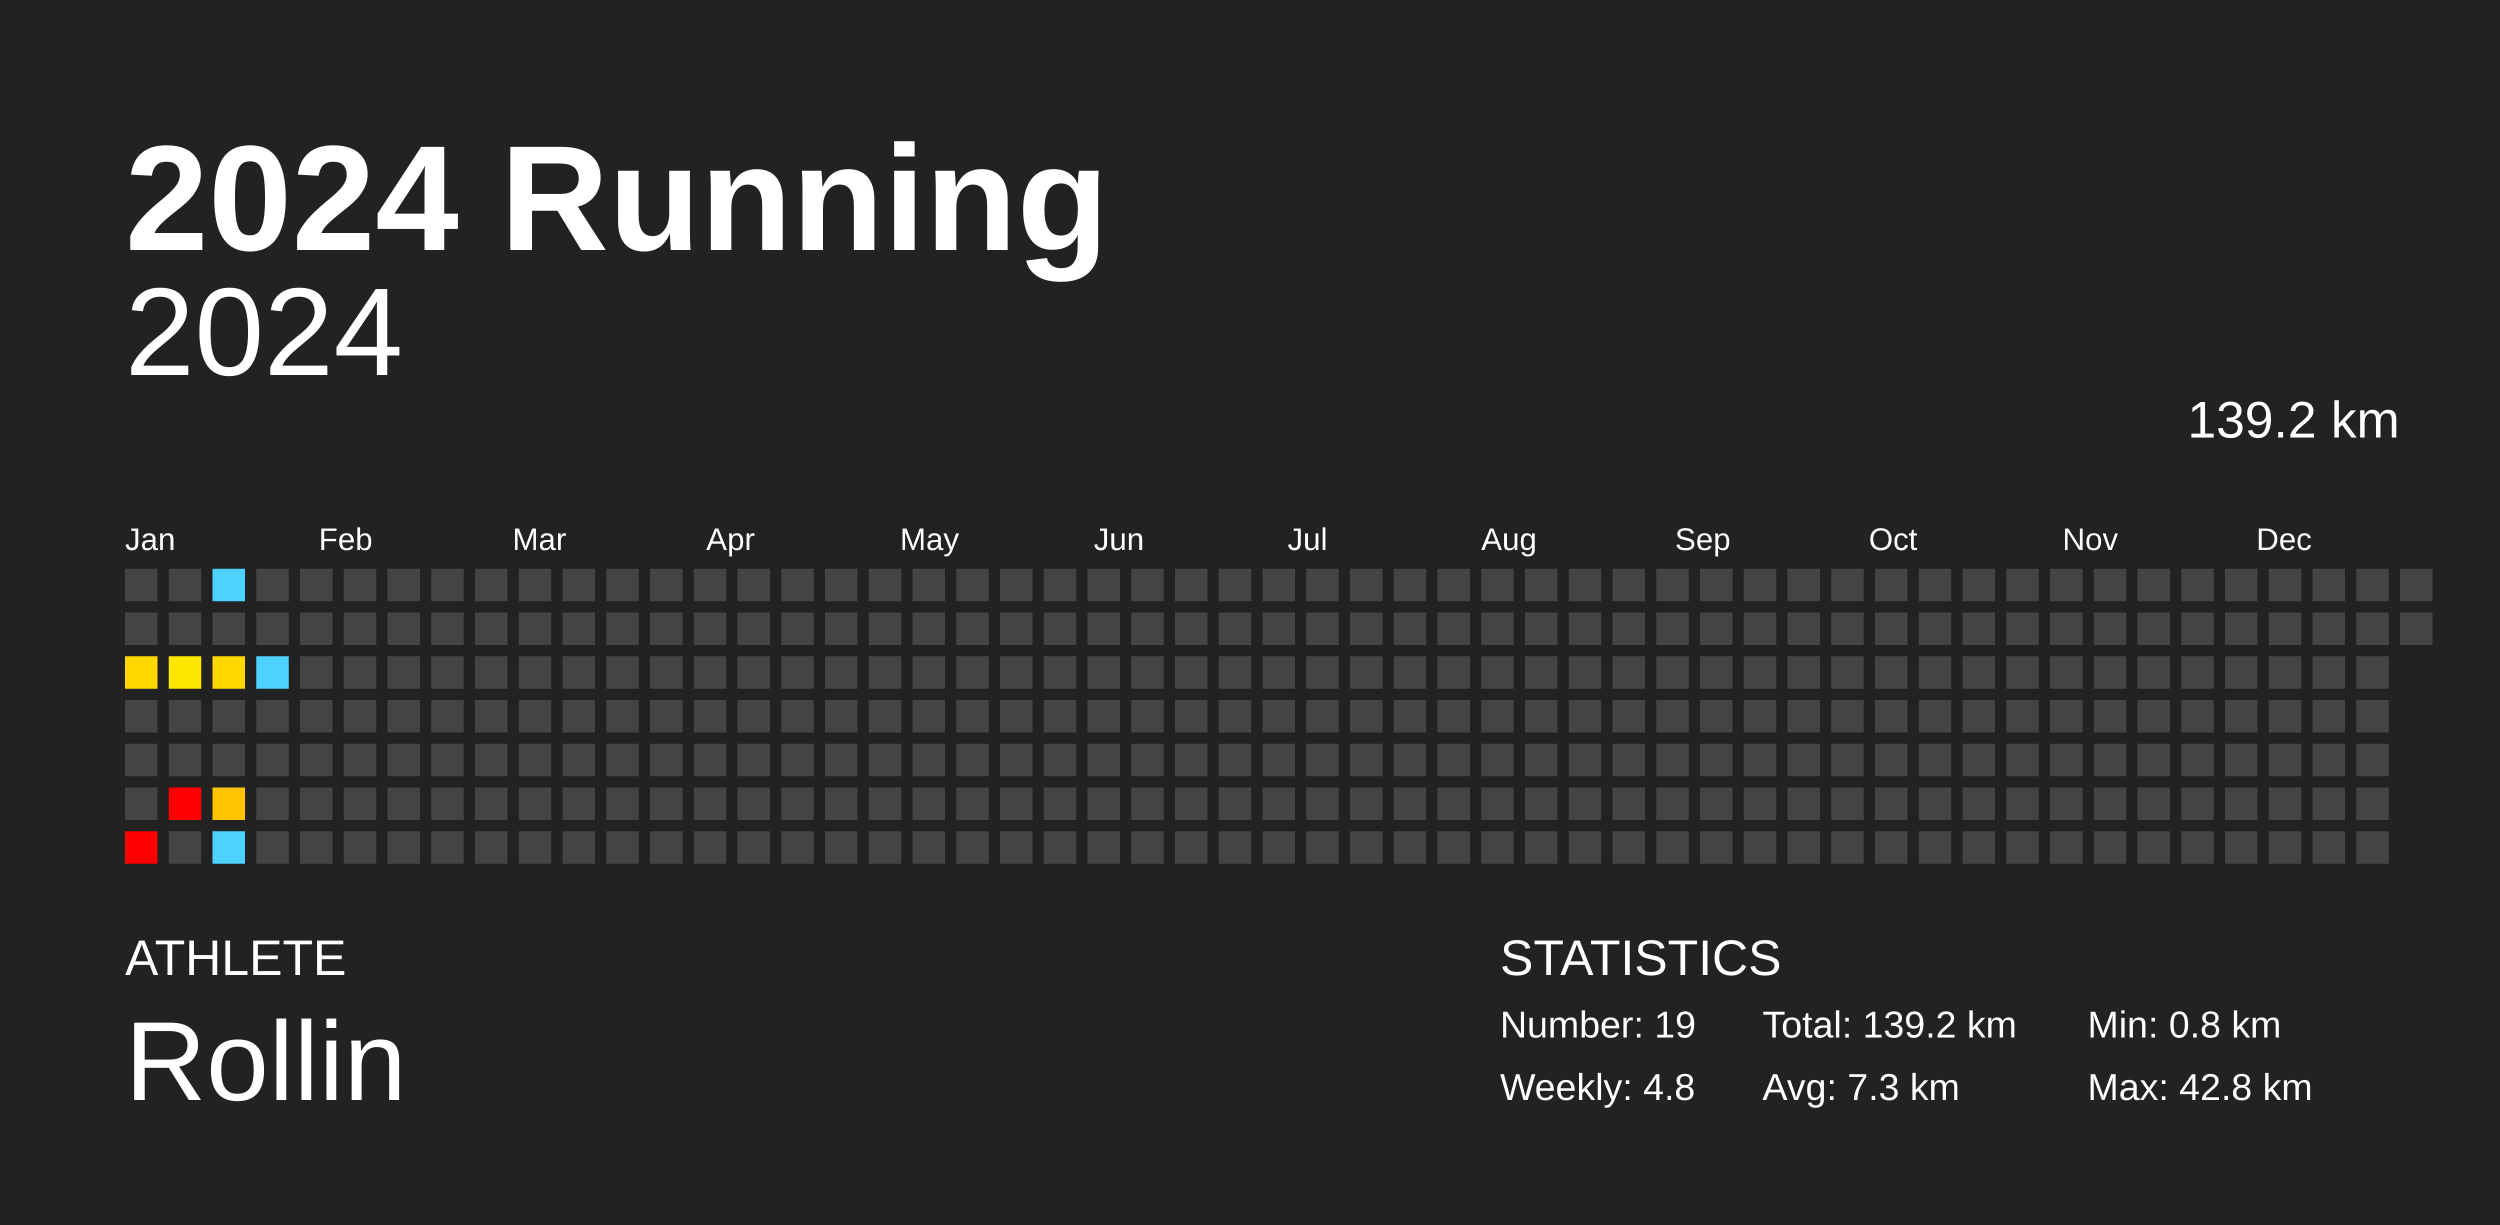
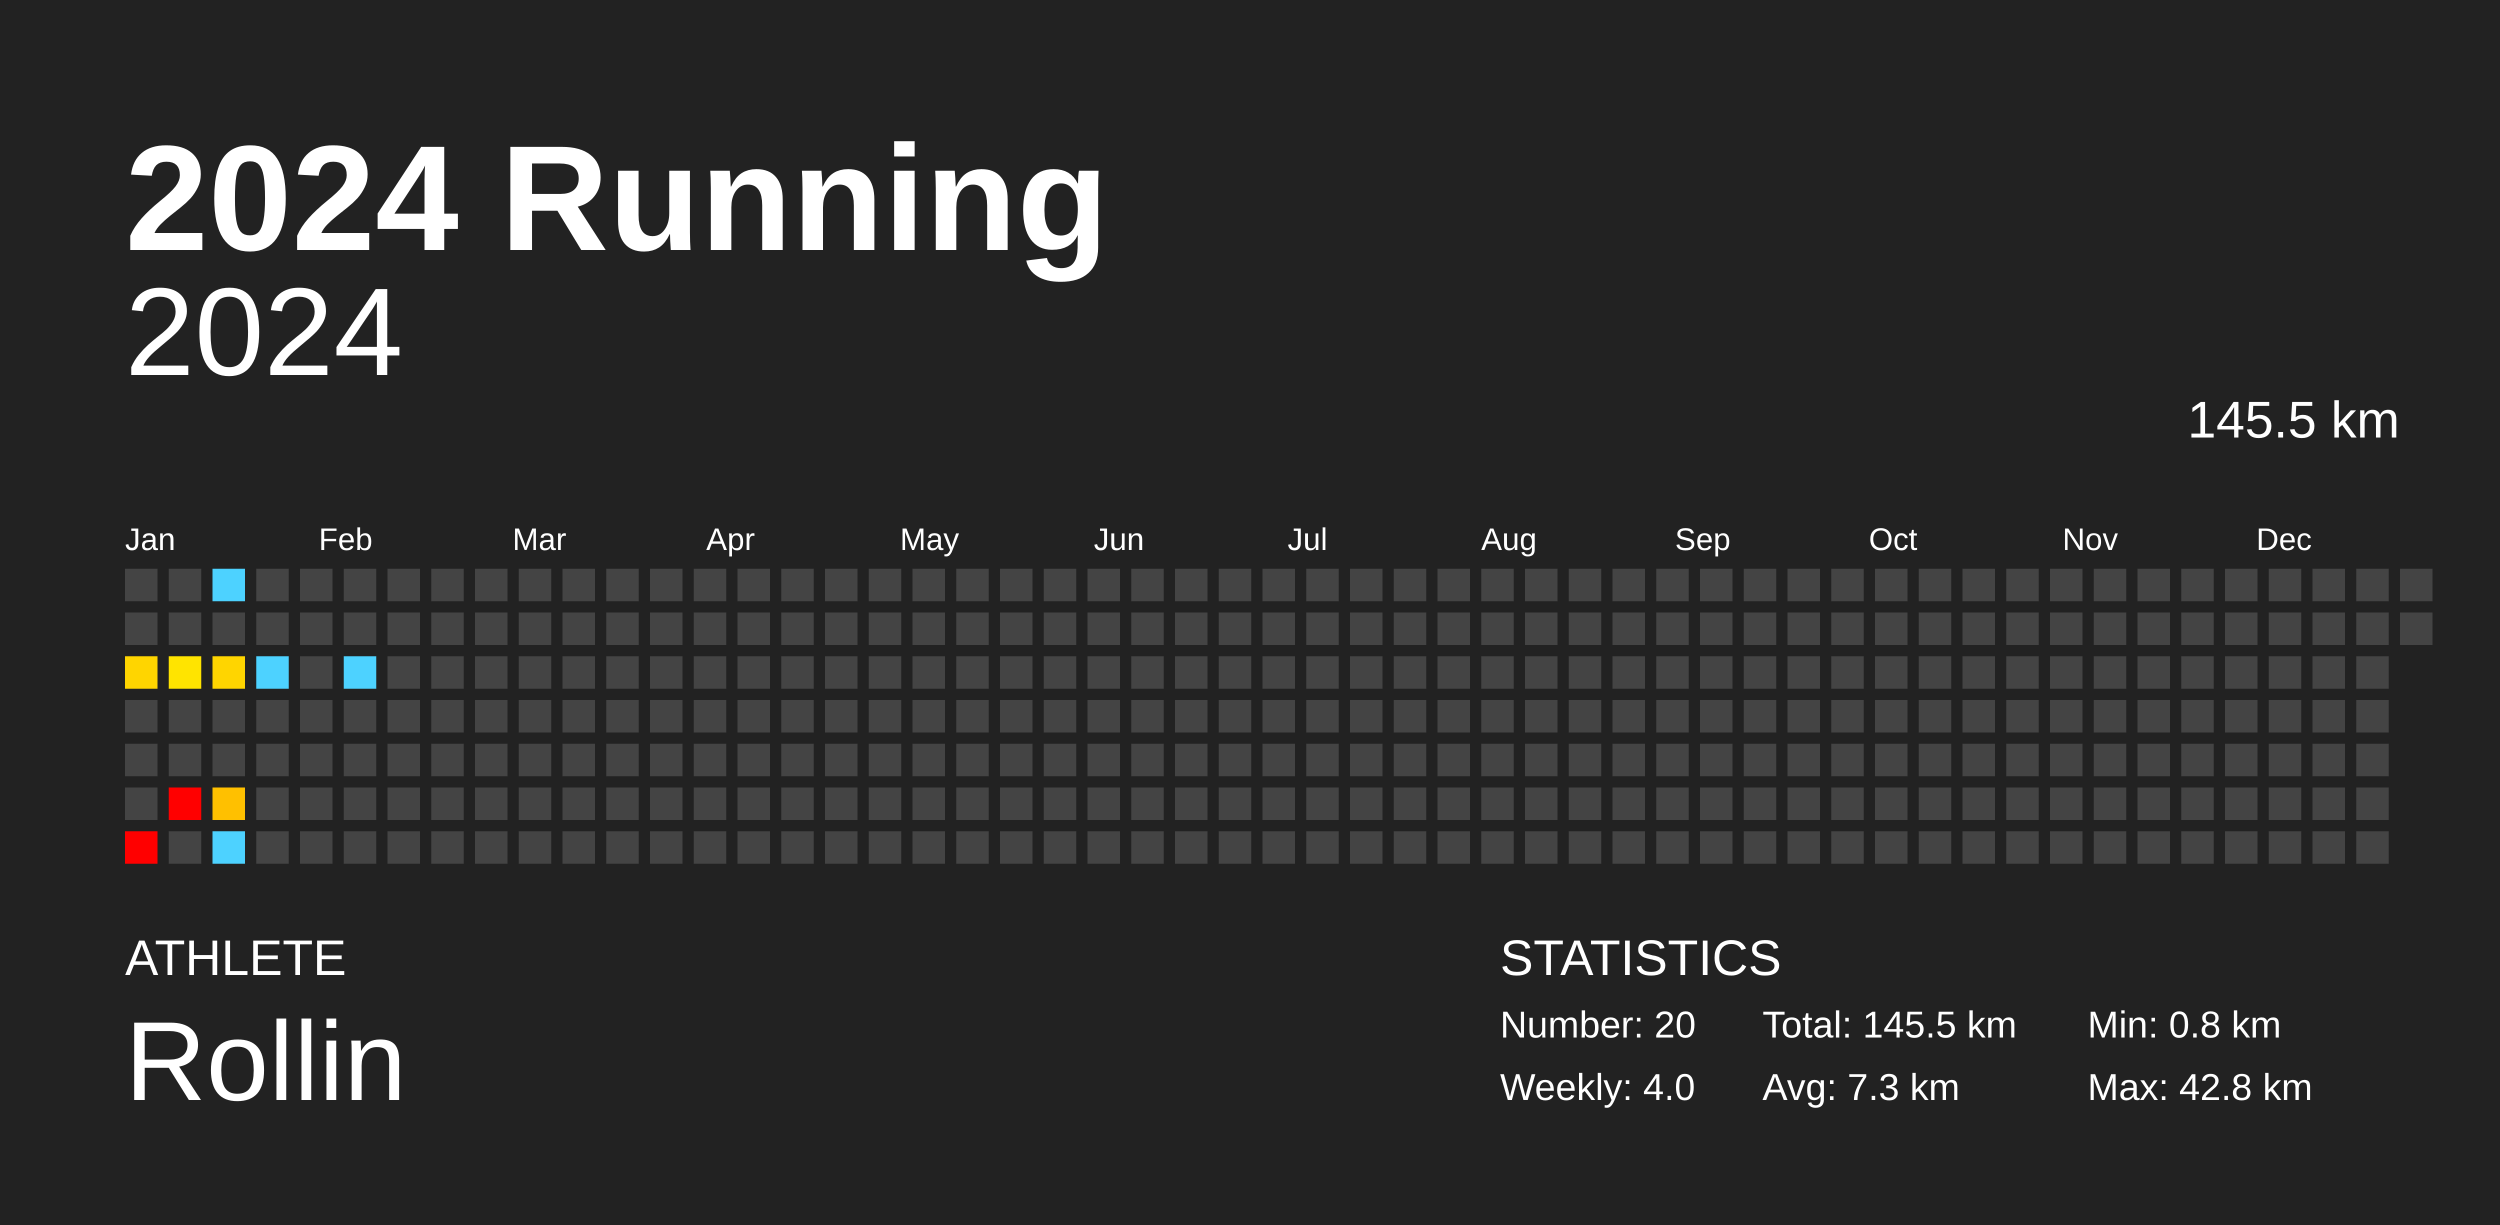
<svg xmlns="http://www.w3.org/2000/svg" baseProfile="full" height="98mm" version="1.1" viewBox="0,0,200,98" width="200mm">
  <defs />
  <rect fill="#222222" height="98" width="200" x="0" y="0" />
  <text fill="#FFFFFF" style="font-size:12px; font-family:Arial; font-weight:bold;" x="10" y="20">2024 Running</text>
  <text fill="#FFFFFF" style="font-size:4px; font-family:Arial" x="10" y="78">ATHLETE</text>
  <text fill="#FFFFFF" style="font-size:9px; font-family:Arial" x="10" y="88">Rollin</text>
  <text fill="#FFFFFF" style="font-size:4px; font-family:Arial" x="120" y="78">STATISTICS</text>
-   <text fill="#FFFFFF" style="font-size:3px; font-family:Arial" x="120" y="83">Number: 19</text>
-   <text fill="#FFFFFF" style="font-size:3px; font-family:Arial" x="120" y="88">Weekly: 4.8</text>
-   <text fill="#FFFFFF" style="font-size:3px; font-family:Arial" x="141" y="83">Total: 139.2 km</text>
+   <text fill="#FFFFFF" style="font-size:3px; font-family:Arial" x="120" y="83">Number: 20</text>
+   <text fill="#FFFFFF" style="font-size:3px; font-family:Arial" x="120" y="88">Weekly: 4.0</text>
+   <text fill="#FFFFFF" style="font-size:3px; font-family:Arial" x="141" y="83">Total: 145.5 km</text>
  <text fill="#FFFFFF" style="font-size:3px; font-family:Arial" x="141" y="88">Avg: 7.3 km</text>
  <text fill="#FFFFFF" style="font-size:3px; font-family:Arial" x="167" y="83">Min: 0.8 km</text>
  <text fill="#FFFFFF" style="font-size:3px; font-family:Arial" x="167" y="88">Max: 42.8 km</text>
  <text alignment-baseline="hanging" fill="#FFFFFF" style="font-size:10.0px; font-family:Arial;" x="10" y="30">2024</text>
-   <text alignment-baseline="hanging" fill="#FFFFFF" style="font-size:4.125px; font-family:Arial;" x="175" y="35">139.2 km</text>
+   <text alignment-baseline="hanging" fill="#FFFFFF" style="font-size:4.125px; font-family:Arial;" x="175" y="35">145.5 km</text>
  <text fill="#FFFFFF" style="font-size:2.5px; font-family:Arial" x="10.0" y="44">Jan</text>
  <text fill="#FFFFFF" style="font-size:2.5px; font-family:Arial" x="25.5" y="44">Feb</text>
  <text fill="#FFFFFF" style="font-size:2.5px; font-family:Arial" x="41.0" y="44">Mar</text>
  <text fill="#FFFFFF" style="font-size:2.5px; font-family:Arial" x="56.5" y="44">Apr</text>
  <text fill="#FFFFFF" style="font-size:2.5px; font-family:Arial" x="72.0" y="44">May</text>
  <text fill="#FFFFFF" style="font-size:2.5px; font-family:Arial" x="87.5" y="44">Jun</text>
  <text fill="#FFFFFF" style="font-size:2.5px; font-family:Arial" x="103.0" y="44">Jul</text>
  <text fill="#FFFFFF" style="font-size:2.5px; font-family:Arial" x="118.5" y="44">Aug</text>
  <text fill="#FFFFFF" style="font-size:2.5px; font-family:Arial" x="134.0" y="44">Sep</text>
  <text fill="#FFFFFF" style="font-size:2.5px; font-family:Arial" x="149.5" y="44">Oct</text>
  <text fill="#FFFFFF" style="font-size:2.5px; font-family:Arial" x="165.0" y="44">Nov</text>
  <text fill="#FFFFFF" style="font-size:2.5px; font-family:Arial" x="180.5" y="44">Dec</text>
  <rect fill="#444444" height="2.6" width="2.6" x="10.0" y="45.5" />
  <rect fill="#444444" height="2.6" width="2.6" x="10.0" y="49.0" />
-   <rect fill="#ffd800" height="2.6" width="2.6" x="10.0" y="52.5" />
+   <rect fill="#ffd500" height="2.6" width="2.6" x="10.0" y="52.5" />
  <rect fill="#444444" height="2.6" width="2.6" x="10.0" y="56.0" />
  <rect fill="#444444" height="2.6" width="2.6" x="10.0" y="59.5" />
  <rect fill="#444444" height="2.6" width="2.6" x="10.0" y="63.0" />
  <rect fill="red" height="2.6" width="2.6" x="10.0" y="66.5" />
  <rect fill="#444444" height="2.6" width="2.6" x="13.5" y="45.5" />
  <rect fill="#444444" height="2.6" width="2.6" x="13.5" y="49.0" />
-   <rect fill="#ffe700" height="2.6" width="2.6" x="13.5" y="52.5" />
+   <rect fill="#ffe400" height="2.6" width="2.6" x="13.5" y="52.5" />
  <rect fill="#444444" height="2.6" width="2.6" x="13.5" y="56.0" />
  <rect fill="#444444" height="2.6" width="2.6" x="13.5" y="59.5" />
  <rect fill="red" height="2.6" width="2.6" x="13.5" y="63.0" />
  <rect fill="#444444" height="2.6" width="2.6" x="13.5" y="66.5" />
  <rect fill="#4dd2ff" height="2.6" width="2.6" x="17.0" y="45.5" />
  <rect fill="#444444" height="2.6" width="2.6" x="17.0" y="49.0" />
-   <rect fill="#ffd800" height="2.6" width="2.6" x="17.0" y="52.5" />
+   <rect fill="#ffd500" height="2.6" width="2.6" x="17.0" y="52.5" />
  <rect fill="#444444" height="2.6" width="2.6" x="17.0" y="56.0" />
  <rect fill="#444444" height="2.6" width="2.6" x="17.0" y="59.5" />
-   <rect fill="#ffc300" height="2.6" width="2.6" x="17.0" y="63.0" />
+   <rect fill="#ffc000" height="2.6" width="2.6" x="17.0" y="63.0" />
  <rect fill="#4dd2ff" height="2.6" width="2.6" x="17.0" y="66.5" />
  <rect fill="#444444" height="2.6" width="2.6" x="20.5" y="45.5" />
  <rect fill="#444444" height="2.6" width="2.6" x="20.5" y="49.0" />
  <rect fill="#4dd2ff" height="2.6" width="2.6" x="20.5" y="52.5" />
  <rect fill="#444444" height="2.6" width="2.6" x="20.5" y="56.0" />
  <rect fill="#444444" height="2.6" width="2.6" x="20.5" y="59.5" />
  <rect fill="#444444" height="2.6" width="2.6" x="20.5" y="63.0" />
  <rect fill="#444444" height="2.6" width="2.6" x="20.5" y="66.5" />
  <rect fill="#444444" height="2.6" width="2.6" x="24.0" y="45.5" />
  <rect fill="#444444" height="2.6" width="2.6" x="24.0" y="49.0" />
  <rect fill="#444444" height="2.6" width="2.6" x="24.0" y="52.5" />
  <rect fill="#444444" height="2.6" width="2.6" x="24.0" y="56.0" />
  <rect fill="#444444" height="2.6" width="2.6" x="24.0" y="59.5" />
  <rect fill="#444444" height="2.6" width="2.6" x="24.0" y="63.0" />
  <rect fill="#444444" height="2.6" width="2.6" x="24.0" y="66.5" />
  <rect fill="#444444" height="2.6" width="2.6" x="27.5" y="45.5" />
  <rect fill="#444444" height="2.6" width="2.6" x="27.5" y="49.0" />
-   <rect fill="#444444" height="2.6" width="2.6" x="27.5" y="52.5" />
+   <rect fill="#4dd2ff" height="2.6" width="2.6" x="27.5" y="52.5" />
  <rect fill="#444444" height="2.6" width="2.6" x="27.5" y="56.0" />
  <rect fill="#444444" height="2.6" width="2.6" x="27.5" y="59.5" />
  <rect fill="#444444" height="2.6" width="2.6" x="27.5" y="63.0" />
  <rect fill="#444444" height="2.6" width="2.6" x="27.5" y="66.5" />
  <rect fill="#444444" height="2.6" width="2.6" x="31.0" y="45.5" />
  <rect fill="#444444" height="2.6" width="2.6" x="31.0" y="49.0" />
  <rect fill="#444444" height="2.6" width="2.6" x="31.0" y="52.5" />
  <rect fill="#444444" height="2.6" width="2.6" x="31.0" y="56.0" />
  <rect fill="#444444" height="2.6" width="2.6" x="31.0" y="59.5" />
  <rect fill="#444444" height="2.6" width="2.6" x="31.0" y="63.0" />
  <rect fill="#444444" height="2.6" width="2.6" x="31.0" y="66.5" />
  <rect fill="#444444" height="2.6" width="2.6" x="34.5" y="45.5" />
  <rect fill="#444444" height="2.6" width="2.6" x="34.5" y="49.0" />
  <rect fill="#444444" height="2.6" width="2.6" x="34.5" y="52.5" />
  <rect fill="#444444" height="2.6" width="2.6" x="34.5" y="56.0" />
  <rect fill="#444444" height="2.6" width="2.6" x="34.5" y="59.5" />
  <rect fill="#444444" height="2.6" width="2.6" x="34.5" y="63.0" />
  <rect fill="#444444" height="2.6" width="2.6" x="34.5" y="66.5" />
  <rect fill="#444444" height="2.6" width="2.6" x="38.0" y="45.5" />
  <rect fill="#444444" height="2.6" width="2.6" x="38.0" y="49.0" />
  <rect fill="#444444" height="2.6" width="2.6" x="38.0" y="52.5" />
  <rect fill="#444444" height="2.6" width="2.6" x="38.0" y="56.0" />
  <rect fill="#444444" height="2.6" width="2.6" x="38.0" y="59.5" />
  <rect fill="#444444" height="2.6" width="2.6" x="38.0" y="63.0" />
  <rect fill="#444444" height="2.6" width="2.6" x="38.0" y="66.5" />
  <rect fill="#444444" height="2.6" width="2.6" x="41.5" y="45.5" />
  <rect fill="#444444" height="2.6" width="2.6" x="41.5" y="49.0" />
  <rect fill="#444444" height="2.6" width="2.6" x="41.5" y="52.5" />
  <rect fill="#444444" height="2.6" width="2.6" x="41.5" y="56.0" />
  <rect fill="#444444" height="2.6" width="2.6" x="41.5" y="59.5" />
  <rect fill="#444444" height="2.6" width="2.6" x="41.5" y="63.0" />
  <rect fill="#444444" height="2.6" width="2.6" x="41.5" y="66.5" />
  <rect fill="#444444" height="2.6" width="2.6" x="45.0" y="45.5" />
  <rect fill="#444444" height="2.6" width="2.6" x="45.0" y="49.0" />
  <rect fill="#444444" height="2.6" width="2.6" x="45.0" y="52.5" />
  <rect fill="#444444" height="2.6" width="2.6" x="45.0" y="56.0" />
  <rect fill="#444444" height="2.6" width="2.6" x="45.0" y="59.5" />
  <rect fill="#444444" height="2.6" width="2.6" x="45.0" y="63.0" />
  <rect fill="#444444" height="2.6" width="2.6" x="45.0" y="66.5" />
  <rect fill="#444444" height="2.6" width="2.6" x="48.5" y="45.5" />
  <rect fill="#444444" height="2.6" width="2.6" x="48.5" y="49.0" />
  <rect fill="#444444" height="2.6" width="2.6" x="48.5" y="52.5" />
  <rect fill="#444444" height="2.6" width="2.6" x="48.5" y="56.0" />
  <rect fill="#444444" height="2.6" width="2.6" x="48.5" y="59.5" />
  <rect fill="#444444" height="2.6" width="2.6" x="48.5" y="63.0" />
  <rect fill="#444444" height="2.6" width="2.6" x="48.5" y="66.5" />
  <rect fill="#444444" height="2.6" width="2.6" x="52.0" y="45.5" />
  <rect fill="#444444" height="2.6" width="2.6" x="52.0" y="49.0" />
  <rect fill="#444444" height="2.6" width="2.6" x="52.0" y="52.5" />
  <rect fill="#444444" height="2.6" width="2.6" x="52.0" y="56.0" />
  <rect fill="#444444" height="2.6" width="2.6" x="52.0" y="59.5" />
  <rect fill="#444444" height="2.6" width="2.6" x="52.0" y="63.0" />
  <rect fill="#444444" height="2.6" width="2.6" x="52.0" y="66.5" />
  <rect fill="#444444" height="2.6" width="2.6" x="55.5" y="45.5" />
  <rect fill="#444444" height="2.6" width="2.6" x="55.5" y="49.0" />
  <rect fill="#444444" height="2.6" width="2.6" x="55.5" y="52.5" />
  <rect fill="#444444" height="2.6" width="2.6" x="55.5" y="56.0" />
  <rect fill="#444444" height="2.6" width="2.6" x="55.5" y="59.5" />
  <rect fill="#444444" height="2.6" width="2.6" x="55.5" y="63.0" />
  <rect fill="#444444" height="2.6" width="2.6" x="55.5" y="66.5" />
  <rect fill="#444444" height="2.6" width="2.6" x="59.0" y="45.5" />
  <rect fill="#444444" height="2.6" width="2.6" x="59.0" y="49.0" />
  <rect fill="#444444" height="2.6" width="2.6" x="59.0" y="52.5" />
  <rect fill="#444444" height="2.6" width="2.6" x="59.0" y="56.0" />
  <rect fill="#444444" height="2.6" width="2.6" x="59.0" y="59.5" />
  <rect fill="#444444" height="2.6" width="2.6" x="59.0" y="63.0" />
  <rect fill="#444444" height="2.6" width="2.6" x="59.0" y="66.5" />
  <rect fill="#444444" height="2.6" width="2.6" x="62.5" y="45.5" />
  <rect fill="#444444" height="2.6" width="2.6" x="62.5" y="49.0" />
  <rect fill="#444444" height="2.6" width="2.6" x="62.5" y="52.5" />
  <rect fill="#444444" height="2.6" width="2.6" x="62.5" y="56.0" />
  <rect fill="#444444" height="2.6" width="2.6" x="62.5" y="59.5" />
  <rect fill="#444444" height="2.6" width="2.6" x="62.5" y="63.0" />
  <rect fill="#444444" height="2.6" width="2.6" x="62.5" y="66.5" />
  <rect fill="#444444" height="2.6" width="2.6" x="66.0" y="45.5" />
  <rect fill="#444444" height="2.6" width="2.6" x="66.0" y="49.0" />
  <rect fill="#444444" height="2.6" width="2.6" x="66.0" y="52.5" />
  <rect fill="#444444" height="2.6" width="2.6" x="66.0" y="56.0" />
  <rect fill="#444444" height="2.6" width="2.6" x="66.0" y="59.5" />
  <rect fill="#444444" height="2.6" width="2.6" x="66.0" y="63.0" />
  <rect fill="#444444" height="2.6" width="2.6" x="66.0" y="66.5" />
  <rect fill="#444444" height="2.6" width="2.6" x="69.5" y="45.5" />
  <rect fill="#444444" height="2.6" width="2.6" x="69.5" y="49.0" />
  <rect fill="#444444" height="2.6" width="2.6" x="69.5" y="52.5" />
  <rect fill="#444444" height="2.6" width="2.6" x="69.5" y="56.0" />
  <rect fill="#444444" height="2.6" width="2.6" x="69.5" y="59.5" />
  <rect fill="#444444" height="2.6" width="2.6" x="69.5" y="63.0" />
  <rect fill="#444444" height="2.6" width="2.6" x="69.5" y="66.5" />
  <rect fill="#444444" height="2.6" width="2.6" x="73.0" y="45.5" />
  <rect fill="#444444" height="2.6" width="2.6" x="73.0" y="49.0" />
  <rect fill="#444444" height="2.6" width="2.6" x="73.0" y="52.5" />
  <rect fill="#444444" height="2.6" width="2.6" x="73.0" y="56.0" />
  <rect fill="#444444" height="2.6" width="2.6" x="73.0" y="59.5" />
  <rect fill="#444444" height="2.6" width="2.6" x="73.0" y="63.0" />
  <rect fill="#444444" height="2.6" width="2.6" x="73.0" y="66.5" />
  <rect fill="#444444" height="2.6" width="2.6" x="76.5" y="45.5" />
  <rect fill="#444444" height="2.6" width="2.6" x="76.5" y="49.0" />
  <rect fill="#444444" height="2.6" width="2.6" x="76.5" y="52.5" />
  <rect fill="#444444" height="2.6" width="2.6" x="76.5" y="56.0" />
  <rect fill="#444444" height="2.6" width="2.6" x="76.5" y="59.5" />
  <rect fill="#444444" height="2.6" width="2.6" x="76.5" y="63.0" />
  <rect fill="#444444" height="2.6" width="2.6" x="76.5" y="66.5" />
  <rect fill="#444444" height="2.6" width="2.6" x="80.0" y="45.5" />
  <rect fill="#444444" height="2.6" width="2.6" x="80.0" y="49.0" />
  <rect fill="#444444" height="2.6" width="2.6" x="80.0" y="52.5" />
  <rect fill="#444444" height="2.6" width="2.6" x="80.0" y="56.0" />
  <rect fill="#444444" height="2.6" width="2.6" x="80.0" y="59.5" />
  <rect fill="#444444" height="2.6" width="2.6" x="80.0" y="63.0" />
  <rect fill="#444444" height="2.6" width="2.6" x="80.0" y="66.5" />
  <rect fill="#444444" height="2.6" width="2.6" x="83.5" y="45.5" />
  <rect fill="#444444" height="2.6" width="2.6" x="83.5" y="49.0" />
  <rect fill="#444444" height="2.6" width="2.6" x="83.5" y="52.5" />
  <rect fill="#444444" height="2.6" width="2.6" x="83.5" y="56.0" />
  <rect fill="#444444" height="2.6" width="2.6" x="83.5" y="59.5" />
  <rect fill="#444444" height="2.6" width="2.6" x="83.5" y="63.0" />
  <rect fill="#444444" height="2.6" width="2.6" x="83.5" y="66.5" />
  <rect fill="#444444" height="2.6" width="2.6" x="87.0" y="45.5" />
  <rect fill="#444444" height="2.6" width="2.6" x="87.0" y="49.0" />
  <rect fill="#444444" height="2.6" width="2.6" x="87.0" y="52.5" />
  <rect fill="#444444" height="2.6" width="2.6" x="87.0" y="56.0" />
  <rect fill="#444444" height="2.6" width="2.6" x="87.0" y="59.5" />
  <rect fill="#444444" height="2.6" width="2.6" x="87.0" y="63.0" />
  <rect fill="#444444" height="2.6" width="2.6" x="87.0" y="66.5" />
  <rect fill="#444444" height="2.6" width="2.6" x="90.5" y="45.5" />
  <rect fill="#444444" height="2.6" width="2.6" x="90.5" y="49.0" />
  <rect fill="#444444" height="2.6" width="2.6" x="90.5" y="52.5" />
  <rect fill="#444444" height="2.6" width="2.6" x="90.5" y="56.0" />
  <rect fill="#444444" height="2.6" width="2.6" x="90.5" y="59.5" />
  <rect fill="#444444" height="2.6" width="2.6" x="90.5" y="63.0" />
  <rect fill="#444444" height="2.6" width="2.6" x="90.5" y="66.5" />
  <rect fill="#444444" height="2.6" width="2.6" x="94.0" y="45.5" />
  <rect fill="#444444" height="2.6" width="2.6" x="94.0" y="49.0" />
  <rect fill="#444444" height="2.6" width="2.6" x="94.0" y="52.5" />
  <rect fill="#444444" height="2.6" width="2.6" x="94.0" y="56.0" />
  <rect fill="#444444" height="2.6" width="2.6" x="94.0" y="59.5" />
  <rect fill="#444444" height="2.6" width="2.6" x="94.0" y="63.0" />
  <rect fill="#444444" height="2.6" width="2.6" x="94.0" y="66.5" />
  <rect fill="#444444" height="2.6" width="2.6" x="97.5" y="45.5" />
  <rect fill="#444444" height="2.6" width="2.6" x="97.5" y="49.0" />
  <rect fill="#444444" height="2.6" width="2.6" x="97.5" y="52.5" />
  <rect fill="#444444" height="2.6" width="2.6" x="97.5" y="56.0" />
  <rect fill="#444444" height="2.6" width="2.6" x="97.5" y="59.5" />
  <rect fill="#444444" height="2.6" width="2.6" x="97.5" y="63.0" />
  <rect fill="#444444" height="2.6" width="2.6" x="97.5" y="66.5" />
  <rect fill="#444444" height="2.6" width="2.6" x="101.0" y="45.5" />
  <rect fill="#444444" height="2.6" width="2.6" x="101.0" y="49.0" />
  <rect fill="#444444" height="2.6" width="2.6" x="101.0" y="52.5" />
  <rect fill="#444444" height="2.6" width="2.6" x="101.0" y="56.0" />
  <rect fill="#444444" height="2.6" width="2.6" x="101.0" y="59.5" />
  <rect fill="#444444" height="2.6" width="2.6" x="101.0" y="63.0" />
  <rect fill="#444444" height="2.6" width="2.6" x="101.0" y="66.5" />
  <rect fill="#444444" height="2.6" width="2.6" x="104.5" y="45.5" />
  <rect fill="#444444" height="2.6" width="2.6" x="104.5" y="49.0" />
  <rect fill="#444444" height="2.6" width="2.6" x="104.5" y="52.5" />
  <rect fill="#444444" height="2.6" width="2.6" x="104.5" y="56.0" />
  <rect fill="#444444" height="2.6" width="2.6" x="104.5" y="59.5" />
  <rect fill="#444444" height="2.6" width="2.6" x="104.5" y="63.0" />
  <rect fill="#444444" height="2.6" width="2.6" x="104.5" y="66.5" />
  <rect fill="#444444" height="2.6" width="2.6" x="108.0" y="45.5" />
  <rect fill="#444444" height="2.6" width="2.6" x="108.0" y="49.0" />
  <rect fill="#444444" height="2.6" width="2.6" x="108.0" y="52.5" />
  <rect fill="#444444" height="2.6" width="2.6" x="108.0" y="56.0" />
  <rect fill="#444444" height="2.6" width="2.6" x="108.0" y="59.5" />
  <rect fill="#444444" height="2.6" width="2.6" x="108.0" y="63.0" />
  <rect fill="#444444" height="2.6" width="2.6" x="108.0" y="66.5" />
  <rect fill="#444444" height="2.6" width="2.6" x="111.5" y="45.5" />
  <rect fill="#444444" height="2.6" width="2.6" x="111.5" y="49.0" />
  <rect fill="#444444" height="2.6" width="2.6" x="111.5" y="52.5" />
  <rect fill="#444444" height="2.6" width="2.6" x="111.5" y="56.0" />
  <rect fill="#444444" height="2.6" width="2.6" x="111.5" y="59.5" />
  <rect fill="#444444" height="2.6" width="2.6" x="111.5" y="63.0" />
  <rect fill="#444444" height="2.6" width="2.6" x="111.5" y="66.5" />
  <rect fill="#444444" height="2.6" width="2.6" x="115.0" y="45.5" />
  <rect fill="#444444" height="2.6" width="2.6" x="115.0" y="49.0" />
  <rect fill="#444444" height="2.6" width="2.6" x="115.0" y="52.5" />
  <rect fill="#444444" height="2.6" width="2.6" x="115.0" y="56.0" />
  <rect fill="#444444" height="2.6" width="2.6" x="115.0" y="59.5" />
  <rect fill="#444444" height="2.6" width="2.6" x="115.0" y="63.0" />
  <rect fill="#444444" height="2.6" width="2.6" x="115.0" y="66.5" />
  <rect fill="#444444" height="2.6" width="2.6" x="118.5" y="45.5" />
  <rect fill="#444444" height="2.6" width="2.6" x="118.5" y="49.0" />
  <rect fill="#444444" height="2.6" width="2.6" x="118.5" y="52.5" />
  <rect fill="#444444" height="2.6" width="2.6" x="118.5" y="56.0" />
  <rect fill="#444444" height="2.6" width="2.6" x="118.5" y="59.5" />
  <rect fill="#444444" height="2.6" width="2.6" x="118.5" y="63.0" />
  <rect fill="#444444" height="2.6" width="2.6" x="118.5" y="66.5" />
  <rect fill="#444444" height="2.6" width="2.6" x="122.0" y="45.5" />
  <rect fill="#444444" height="2.6" width="2.6" x="122.0" y="49.0" />
  <rect fill="#444444" height="2.6" width="2.6" x="122.0" y="52.5" />
  <rect fill="#444444" height="2.6" width="2.6" x="122.0" y="56.0" />
  <rect fill="#444444" height="2.6" width="2.6" x="122.0" y="59.5" />
  <rect fill="#444444" height="2.6" width="2.6" x="122.0" y="63.0" />
  <rect fill="#444444" height="2.6" width="2.6" x="122.0" y="66.5" />
  <rect fill="#444444" height="2.6" width="2.6" x="125.5" y="45.5" />
  <rect fill="#444444" height="2.6" width="2.6" x="125.5" y="49.0" />
  <rect fill="#444444" height="2.6" width="2.6" x="125.5" y="52.5" />
  <rect fill="#444444" height="2.6" width="2.6" x="125.5" y="56.0" />
  <rect fill="#444444" height="2.6" width="2.6" x="125.5" y="59.5" />
  <rect fill="#444444" height="2.6" width="2.6" x="125.5" y="63.0" />
  <rect fill="#444444" height="2.6" width="2.6" x="125.5" y="66.5" />
  <rect fill="#444444" height="2.6" width="2.6" x="129.0" y="45.5" />
  <rect fill="#444444" height="2.6" width="2.6" x="129.0" y="49.0" />
  <rect fill="#444444" height="2.6" width="2.6" x="129.0" y="52.5" />
  <rect fill="#444444" height="2.6" width="2.6" x="129.0" y="56.0" />
  <rect fill="#444444" height="2.6" width="2.6" x="129.0" y="59.5" />
  <rect fill="#444444" height="2.6" width="2.6" x="129.0" y="63.0" />
  <rect fill="#444444" height="2.6" width="2.6" x="129.0" y="66.5" />
  <rect fill="#444444" height="2.6" width="2.6" x="132.5" y="45.5" />
  <rect fill="#444444" height="2.6" width="2.6" x="132.5" y="49.0" />
  <rect fill="#444444" height="2.6" width="2.6" x="132.5" y="52.5" />
  <rect fill="#444444" height="2.6" width="2.6" x="132.5" y="56.0" />
  <rect fill="#444444" height="2.6" width="2.6" x="132.5" y="59.5" />
  <rect fill="#444444" height="2.6" width="2.6" x="132.5" y="63.0" />
  <rect fill="#444444" height="2.6" width="2.6" x="132.5" y="66.5" />
  <rect fill="#444444" height="2.6" width="2.6" x="136.0" y="45.5" />
  <rect fill="#444444" height="2.6" width="2.6" x="136.0" y="49.0" />
  <rect fill="#444444" height="2.6" width="2.6" x="136.0" y="52.5" />
  <rect fill="#444444" height="2.6" width="2.6" x="136.0" y="56.0" />
  <rect fill="#444444" height="2.6" width="2.6" x="136.0" y="59.5" />
  <rect fill="#444444" height="2.6" width="2.6" x="136.0" y="63.0" />
  <rect fill="#444444" height="2.6" width="2.6" x="136.0" y="66.5" />
  <rect fill="#444444" height="2.6" width="2.6" x="139.5" y="45.5" />
  <rect fill="#444444" height="2.6" width="2.6" x="139.5" y="49.0" />
  <rect fill="#444444" height="2.6" width="2.6" x="139.5" y="52.5" />
  <rect fill="#444444" height="2.6" width="2.6" x="139.5" y="56.0" />
  <rect fill="#444444" height="2.6" width="2.6" x="139.5" y="59.5" />
  <rect fill="#444444" height="2.6" width="2.6" x="139.5" y="63.0" />
  <rect fill="#444444" height="2.6" width="2.6" x="139.5" y="66.5" />
  <rect fill="#444444" height="2.6" width="2.6" x="143.0" y="45.5" />
  <rect fill="#444444" height="2.6" width="2.6" x="143.0" y="49.0" />
  <rect fill="#444444" height="2.6" width="2.6" x="143.0" y="52.5" />
  <rect fill="#444444" height="2.6" width="2.6" x="143.0" y="56.0" />
  <rect fill="#444444" height="2.6" width="2.6" x="143.0" y="59.5" />
  <rect fill="#444444" height="2.6" width="2.6" x="143.0" y="63.0" />
  <rect fill="#444444" height="2.6" width="2.6" x="143.0" y="66.5" />
  <rect fill="#444444" height="2.6" width="2.6" x="146.5" y="45.5" />
  <rect fill="#444444" height="2.6" width="2.6" x="146.5" y="49.0" />
  <rect fill="#444444" height="2.6" width="2.6" x="146.5" y="52.5" />
  <rect fill="#444444" height="2.6" width="2.6" x="146.5" y="56.0" />
  <rect fill="#444444" height="2.6" width="2.6" x="146.5" y="59.5" />
  <rect fill="#444444" height="2.6" width="2.6" x="146.5" y="63.0" />
  <rect fill="#444444" height="2.6" width="2.6" x="146.5" y="66.5" />
  <rect fill="#444444" height="2.6" width="2.6" x="150.0" y="45.5" />
  <rect fill="#444444" height="2.6" width="2.6" x="150.0" y="49.0" />
  <rect fill="#444444" height="2.6" width="2.6" x="150.0" y="52.5" />
  <rect fill="#444444" height="2.6" width="2.6" x="150.0" y="56.0" />
  <rect fill="#444444" height="2.6" width="2.6" x="150.0" y="59.5" />
  <rect fill="#444444" height="2.6" width="2.6" x="150.0" y="63.0" />
  <rect fill="#444444" height="2.6" width="2.6" x="150.0" y="66.5" />
  <rect fill="#444444" height="2.6" width="2.6" x="153.5" y="45.5" />
  <rect fill="#444444" height="2.6" width="2.6" x="153.5" y="49.0" />
  <rect fill="#444444" height="2.6" width="2.6" x="153.5" y="52.5" />
  <rect fill="#444444" height="2.6" width="2.6" x="153.5" y="56.0" />
  <rect fill="#444444" height="2.6" width="2.6" x="153.5" y="59.5" />
  <rect fill="#444444" height="2.6" width="2.6" x="153.5" y="63.0" />
  <rect fill="#444444" height="2.6" width="2.6" x="153.5" y="66.5" />
  <rect fill="#444444" height="2.6" width="2.6" x="157.0" y="45.5" />
  <rect fill="#444444" height="2.6" width="2.6" x="157.0" y="49.0" />
  <rect fill="#444444" height="2.6" width="2.6" x="157.0" y="52.5" />
  <rect fill="#444444" height="2.6" width="2.6" x="157.0" y="56.0" />
  <rect fill="#444444" height="2.6" width="2.6" x="157.0" y="59.5" />
  <rect fill="#444444" height="2.6" width="2.6" x="157.0" y="63.0" />
  <rect fill="#444444" height="2.6" width="2.6" x="157.0" y="66.5" />
  <rect fill="#444444" height="2.6" width="2.6" x="160.5" y="45.5" />
  <rect fill="#444444" height="2.6" width="2.6" x="160.5" y="49.0" />
  <rect fill="#444444" height="2.6" width="2.6" x="160.5" y="52.5" />
  <rect fill="#444444" height="2.6" width="2.6" x="160.5" y="56.0" />
  <rect fill="#444444" height="2.6" width="2.6" x="160.5" y="59.5" />
  <rect fill="#444444" height="2.6" width="2.6" x="160.5" y="63.0" />
  <rect fill="#444444" height="2.6" width="2.6" x="160.5" y="66.5" />
  <rect fill="#444444" height="2.6" width="2.6" x="164.0" y="45.5" />
  <rect fill="#444444" height="2.6" width="2.6" x="164.0" y="49.0" />
  <rect fill="#444444" height="2.6" width="2.6" x="164.0" y="52.5" />
  <rect fill="#444444" height="2.6" width="2.6" x="164.0" y="56.0" />
  <rect fill="#444444" height="2.6" width="2.6" x="164.0" y="59.5" />
  <rect fill="#444444" height="2.6" width="2.6" x="164.0" y="63.0" />
  <rect fill="#444444" height="2.6" width="2.6" x="164.0" y="66.5" />
  <rect fill="#444444" height="2.6" width="2.6" x="167.5" y="45.5" />
  <rect fill="#444444" height="2.6" width="2.6" x="167.5" y="49.0" />
  <rect fill="#444444" height="2.6" width="2.6" x="167.5" y="52.5" />
  <rect fill="#444444" height="2.6" width="2.6" x="167.5" y="56.0" />
  <rect fill="#444444" height="2.6" width="2.6" x="167.5" y="59.5" />
  <rect fill="#444444" height="2.6" width="2.6" x="167.5" y="63.0" />
  <rect fill="#444444" height="2.6" width="2.6" x="167.5" y="66.5" />
  <rect fill="#444444" height="2.6" width="2.6" x="171.0" y="45.5" />
  <rect fill="#444444" height="2.6" width="2.6" x="171.0" y="49.0" />
  <rect fill="#444444" height="2.6" width="2.6" x="171.0" y="52.5" />
  <rect fill="#444444" height="2.6" width="2.6" x="171.0" y="56.0" />
  <rect fill="#444444" height="2.6" width="2.6" x="171.0" y="59.5" />
  <rect fill="#444444" height="2.6" width="2.6" x="171.0" y="63.0" />
  <rect fill="#444444" height="2.6" width="2.6" x="171.0" y="66.5" />
  <rect fill="#444444" height="2.6" width="2.6" x="174.5" y="45.5" />
  <rect fill="#444444" height="2.6" width="2.6" x="174.5" y="49.0" />
  <rect fill="#444444" height="2.6" width="2.6" x="174.5" y="52.5" />
  <rect fill="#444444" height="2.6" width="2.6" x="174.5" y="56.0" />
  <rect fill="#444444" height="2.6" width="2.6" x="174.5" y="59.5" />
  <rect fill="#444444" height="2.6" width="2.6" x="174.5" y="63.0" />
  <rect fill="#444444" height="2.6" width="2.6" x="174.5" y="66.5" />
  <rect fill="#444444" height="2.6" width="2.6" x="178.0" y="45.5" />
  <rect fill="#444444" height="2.6" width="2.6" x="178.0" y="49.0" />
  <rect fill="#444444" height="2.6" width="2.6" x="178.0" y="52.5" />
  <rect fill="#444444" height="2.6" width="2.6" x="178.0" y="56.0" />
  <rect fill="#444444" height="2.6" width="2.6" x="178.0" y="59.5" />
  <rect fill="#444444" height="2.6" width="2.6" x="178.0" y="63.0" />
  <rect fill="#444444" height="2.6" width="2.6" x="178.0" y="66.5" />
  <rect fill="#444444" height="2.6" width="2.6" x="181.5" y="45.5" />
  <rect fill="#444444" height="2.6" width="2.6" x="181.5" y="49.0" />
  <rect fill="#444444" height="2.6" width="2.6" x="181.5" y="52.5" />
  <rect fill="#444444" height="2.6" width="2.6" x="181.5" y="56.0" />
  <rect fill="#444444" height="2.6" width="2.6" x="181.5" y="59.5" />
  <rect fill="#444444" height="2.6" width="2.6" x="181.5" y="63.0" />
  <rect fill="#444444" height="2.6" width="2.6" x="181.5" y="66.5" />
  <rect fill="#444444" height="2.6" width="2.6" x="185.0" y="45.5" />
  <rect fill="#444444" height="2.6" width="2.6" x="185.0" y="49.0" />
  <rect fill="#444444" height="2.6" width="2.6" x="185.0" y="52.5" />
  <rect fill="#444444" height="2.6" width="2.6" x="185.0" y="56.0" />
  <rect fill="#444444" height="2.6" width="2.6" x="185.0" y="59.5" />
  <rect fill="#444444" height="2.6" width="2.6" x="185.0" y="63.0" />
  <rect fill="#444444" height="2.6" width="2.6" x="185.0" y="66.5" />
  <rect fill="#444444" height="2.6" width="2.6" x="188.5" y="45.5" />
  <rect fill="#444444" height="2.6" width="2.6" x="188.5" y="49.0" />
  <rect fill="#444444" height="2.6" width="2.6" x="188.5" y="52.5" />
  <rect fill="#444444" height="2.6" width="2.6" x="188.5" y="56.0" />
  <rect fill="#444444" height="2.6" width="2.6" x="188.5" y="59.5" />
  <rect fill="#444444" height="2.6" width="2.6" x="188.5" y="63.0" />
  <rect fill="#444444" height="2.6" width="2.6" x="188.5" y="66.5" />
  <rect fill="#444444" height="2.6" width="2.6" x="192.0" y="45.5" />
  <rect fill="#444444" height="2.6" width="2.6" x="192.0" y="49.0" />
</svg>
